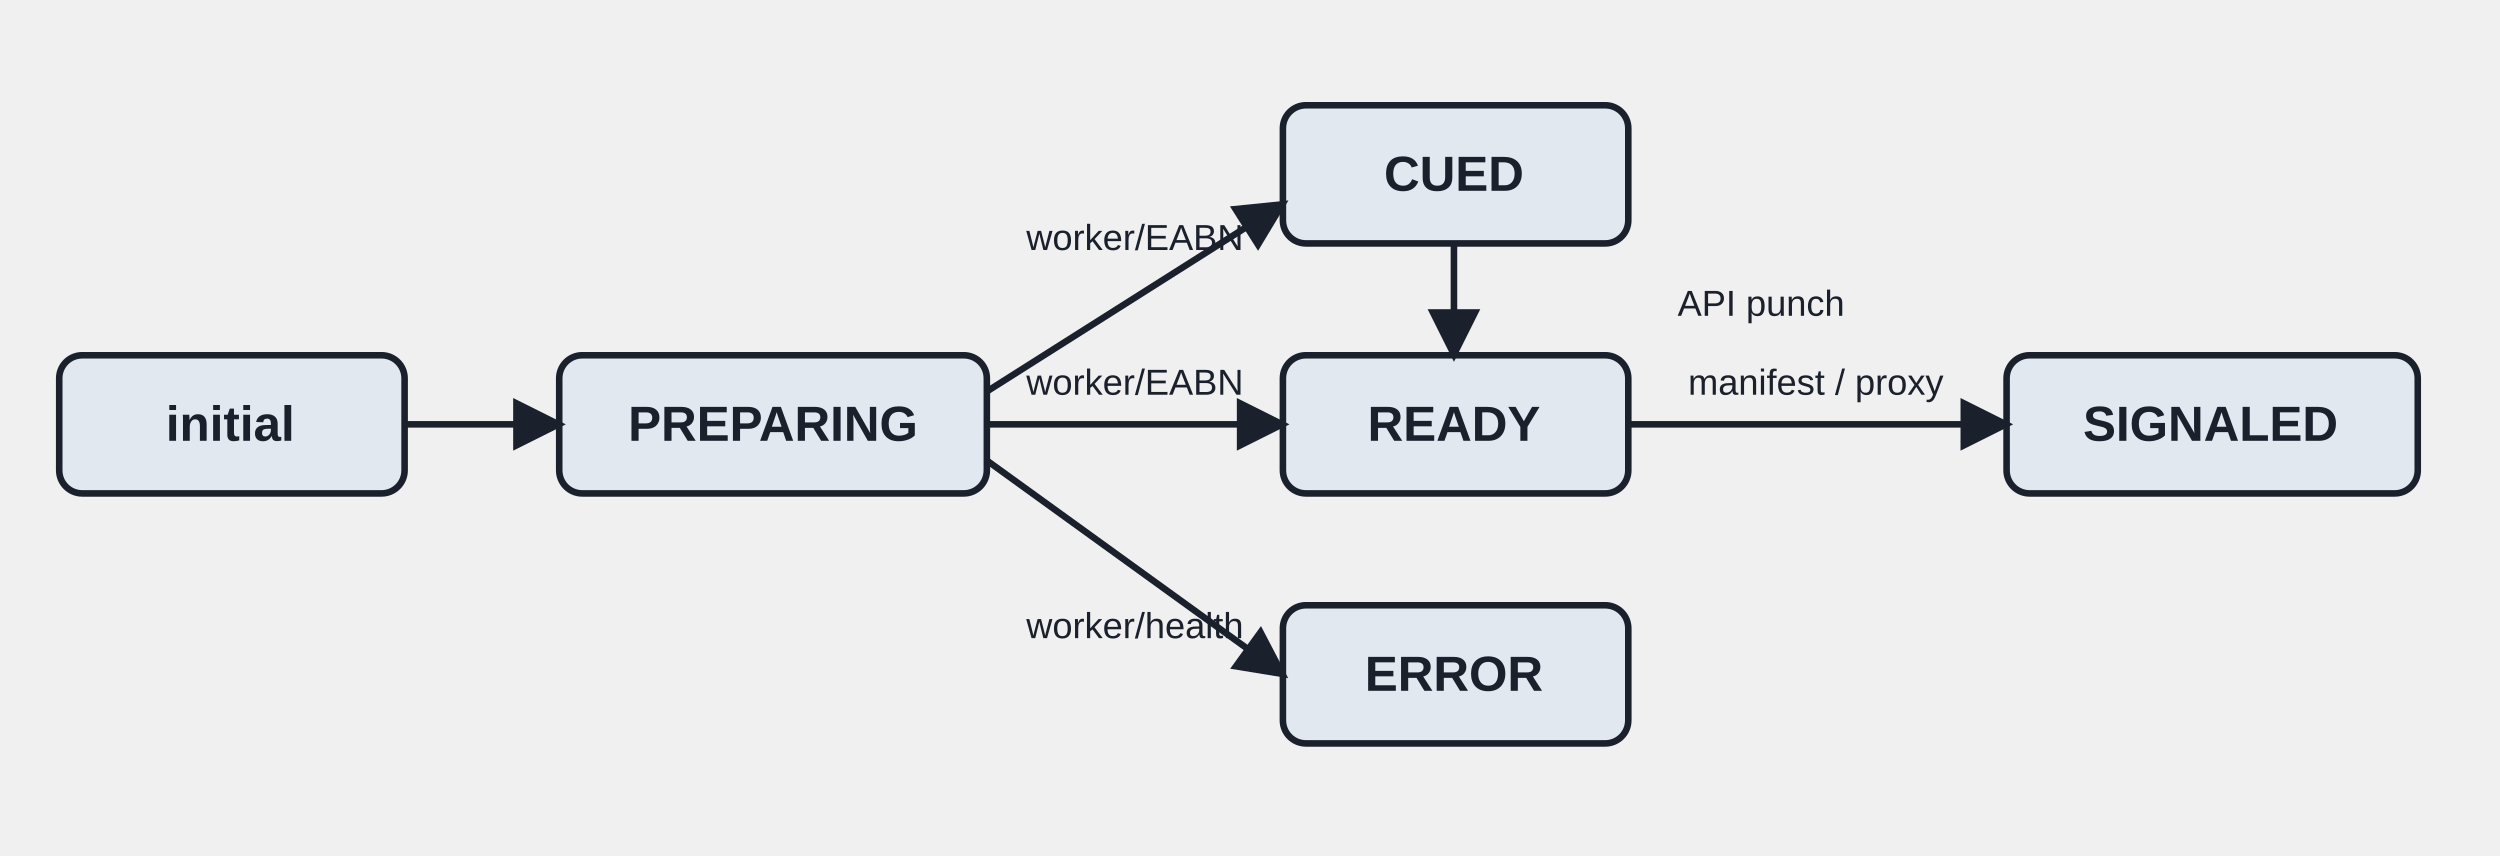
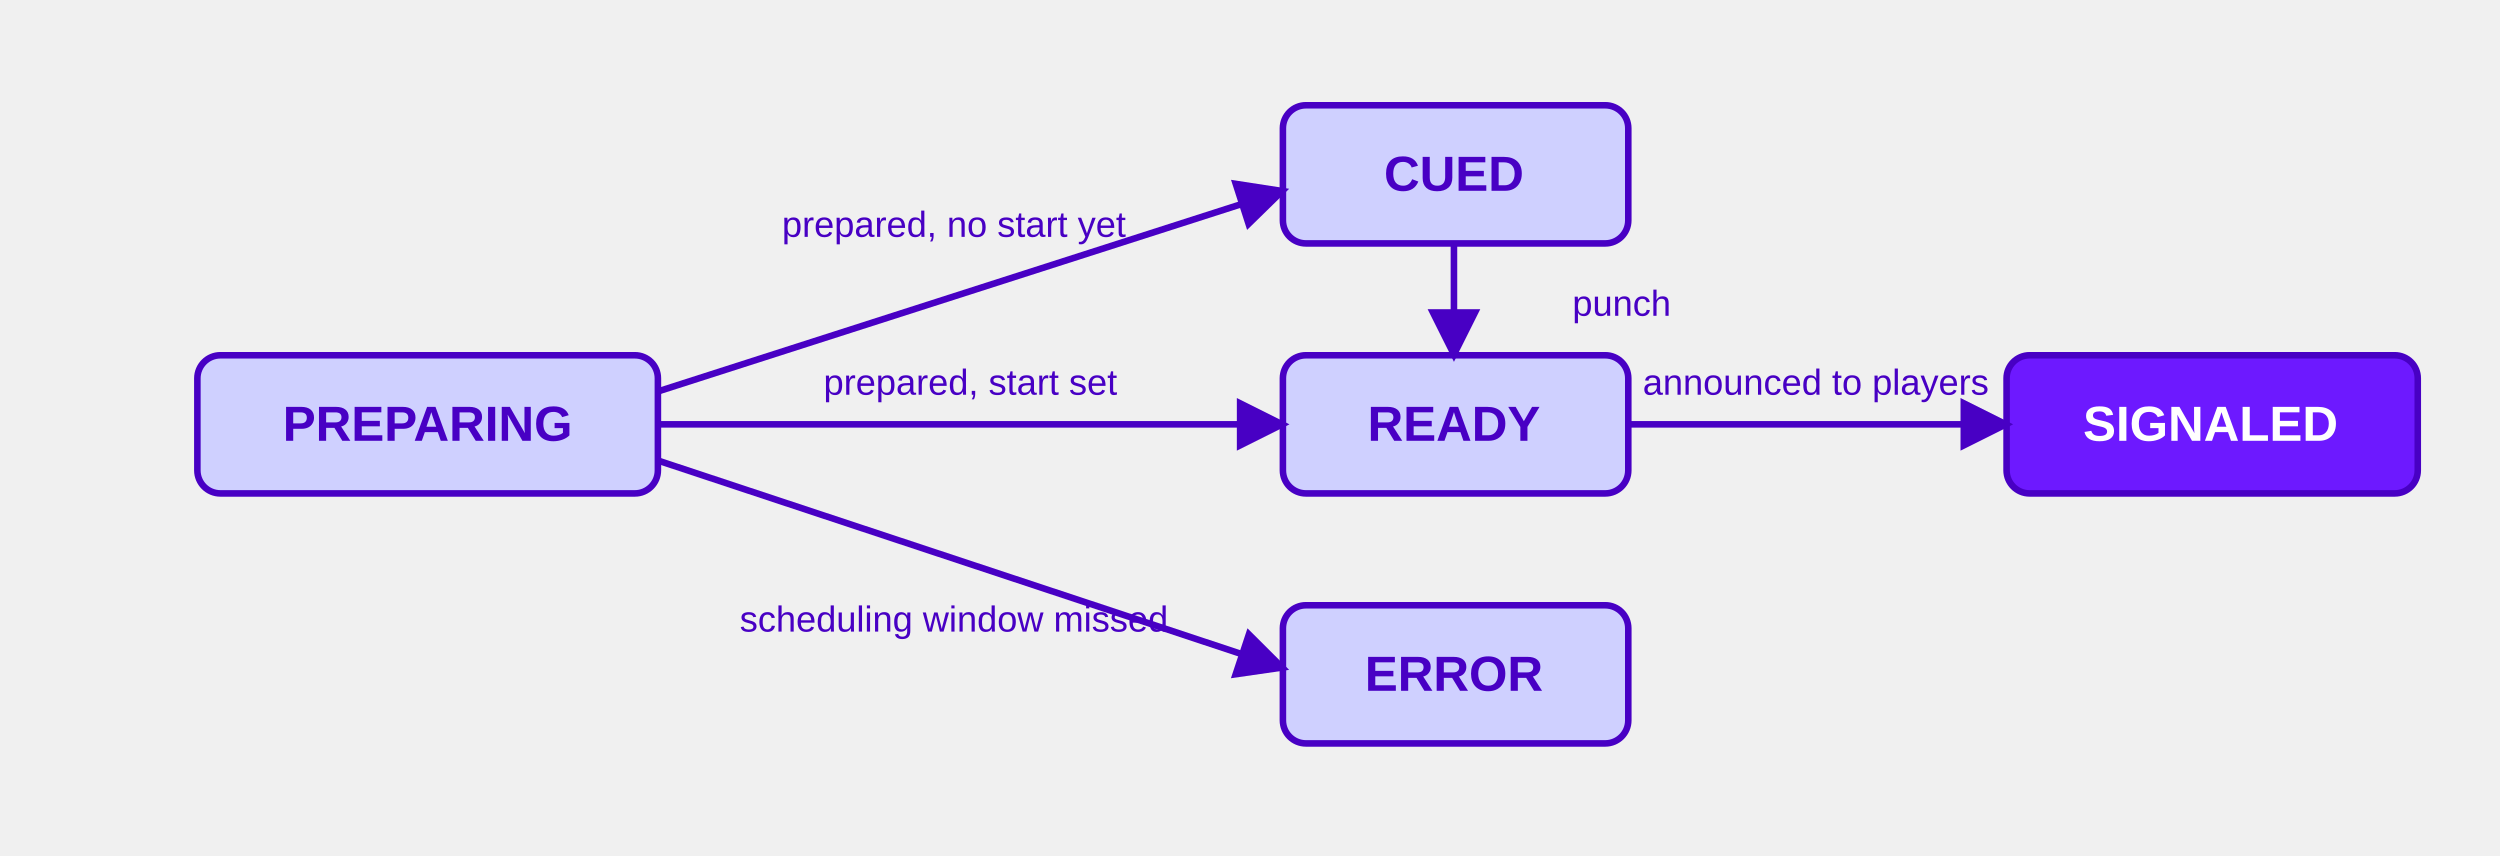
- <svg xmlns="http://www.w3.org/2000/svg" width="760" height="260" viewBox="0 0 760 260" role="img" aria-label="Break lifecycle: initial to preparing, preparing to cued or ready or error, cued to ready, and ready to signaled">
+ <svg xmlns="http://www.w3.org/2000/svg" width="760" height="260" viewBox="0 0 760 260" role="img" aria-label="Break lifecycle: preparing to cued, ready, or error; cued to ready via punch; ready to signaled when announced to players">
  <defs>
    <marker id="arrow" markerWidth="8" markerHeight="8" refX="7" refY="4" orient="auto">
-       <path d="M0,0 L8,4 L0,8 z" fill="#1A202C" />
+       <path d="M0,0 L8,4 L0,8 z" fill="#4800c4" />
    </marker>
  </defs>
-   <rect x="18" y="108" width="105" height="42" rx="7" fill="#E2E8F0" stroke="#1A202C" stroke-width="2" />
-   <text x="70" y="134" text-anchor="middle" font-family="Arial, sans-serif" font-size="15" font-weight="bold" fill="#1A202C">initial</text>
-   <rect x="170" y="108" width="130" height="42" rx="7" fill="#E2E8F0" stroke="#1A202C" stroke-width="2" />
-   <text x="235" y="134" text-anchor="middle" font-family="Arial, sans-serif" font-size="15" font-weight="bold" fill="#1A202C">PREPARING</text>
-   <rect x="390" y="32" width="105" height="42" rx="7" fill="#E2E8F0" stroke="#1A202C" stroke-width="2" />
-   <text x="442" y="58" text-anchor="middle" font-family="Arial, sans-serif" font-size="15" font-weight="bold" fill="#1A202C">CUED</text>
-   <rect x="390" y="108" width="105" height="42" rx="7" fill="#E2E8F0" stroke="#1A202C" stroke-width="2" />
-   <text x="442" y="134" text-anchor="middle" font-family="Arial, sans-serif" font-size="15" font-weight="bold" fill="#1A202C">READY</text>
-   <rect x="390" y="184" width="105" height="42" rx="7" fill="#E2E8F0" stroke="#1A202C" stroke-width="2" />
-   <text x="442" y="210" text-anchor="middle" font-family="Arial, sans-serif" font-size="15" font-weight="bold" fill="#1A202C">ERROR</text>
-   <rect x="610" y="108" width="125" height="42" rx="7" fill="#E2E8F0" stroke="#1A202C" stroke-width="2" />
-   <text x="672" y="134" text-anchor="middle" font-family="Arial, sans-serif" font-size="15" font-weight="bold" fill="#1A202C">SIGNALED</text>
-   <line x1="123" y1="129" x2="170" y2="129" stroke="#1A202C" stroke-width="2" marker-end="url(#arrow)" />
-   <line x1="300" y1="119" x2="390" y2="62" stroke="#1A202C" stroke-width="2" marker-end="url(#arrow)" />
-   <text x="345" y="76" text-anchor="middle" font-family="Arial, sans-serif" font-size="11" fill="#1A202C">worker/EABN</text>
-   <line x1="300" y1="129" x2="390" y2="129" stroke="#1A202C" stroke-width="2" marker-end="url(#arrow)" />
-   <text x="345" y="120" text-anchor="middle" font-family="Arial, sans-serif" font-size="11" fill="#1A202C">worker/EABN</text>
-   <line x1="300" y1="140" x2="390" y2="205" stroke="#1A202C" stroke-width="2" marker-end="url(#arrow)" />
-   <text x="345" y="194" text-anchor="middle" font-family="Arial, sans-serif" font-size="11" fill="#1A202C">worker/health</text>
-   <line x1="442" y1="74" x2="442" y2="108" stroke="#1A202C" stroke-width="2" marker-end="url(#arrow)" />
-   <text x="510" y="96" font-family="Arial, sans-serif" font-size="11" fill="#1A202C">API punch</text>
-   <line x1="495" y1="129" x2="610" y2="129" stroke="#1A202C" stroke-width="2" marker-end="url(#arrow)" />
-   <text x="552" y="120" text-anchor="middle" font-family="Arial, sans-serif" font-size="11" fill="#1A202C">manifest / proxy</text>
+   <rect x="60" y="108" width="140" height="42" rx="7" fill="#cfd0ff" stroke="#4800c4" stroke-width="2" />
+   <text x="130" y="134" text-anchor="middle" font-family="Arial, sans-serif" font-size="15" font-weight="bold" fill="#4800c4">PREPARING</text>
+   <rect x="390" y="32" width="105" height="42" rx="7" fill="#cfd0ff" stroke="#4800c4" stroke-width="2" />
+   <text x="442" y="58" text-anchor="middle" font-family="Arial, sans-serif" font-size="15" font-weight="bold" fill="#4800c4">CUED</text>
+   <rect x="390" y="108" width="105" height="42" rx="7" fill="#cfd0ff" stroke="#4800c4" stroke-width="2" />
+   <text x="442" y="134" text-anchor="middle" font-family="Arial, sans-serif" font-size="15" font-weight="bold" fill="#4800c4">READY</text>
+   <rect x="390" y="184" width="105" height="42" rx="7" fill="#cfd0ff" stroke="#4800c4" stroke-width="2" />
+   <text x="442" y="210" text-anchor="middle" font-family="Arial, sans-serif" font-size="15" font-weight="bold" fill="#4800c4">ERROR</text>
+   <rect x="610" y="108" width="125" height="42" rx="7" fill="#6d19ff" stroke="#4800c4" stroke-width="2" />
+   <text x="672" y="134" text-anchor="middle" font-family="Arial, sans-serif" font-size="15" font-weight="bold" fill="#FFFFFF">SIGNALED</text>
+   <line x1="200" y1="119" x2="390" y2="58" stroke="#4800c4" stroke-width="2" marker-end="url(#arrow)" />
+   <text x="290" y="72" text-anchor="middle" font-family="Arial, sans-serif" font-size="11" fill="#4800c4">prepared, no start yet</text>
+   <line x1="200" y1="129" x2="390" y2="129" stroke="#4800c4" stroke-width="2" marker-end="url(#arrow)" />
+   <text x="295" y="120" text-anchor="middle" font-family="Arial, sans-serif" font-size="11" fill="#4800c4">prepared, start set</text>
+   <line x1="200" y1="140" x2="390" y2="203" stroke="#4800c4" stroke-width="2" marker-end="url(#arrow)" />
+   <text x="290" y="192" text-anchor="middle" font-family="Arial, sans-serif" font-size="11" fill="#4800c4">scheduling window missed</text>
+   <line x1="442" y1="74" x2="442" y2="108" stroke="#4800c4" stroke-width="2" marker-end="url(#arrow)" />
+   <text x="478" y="96" font-family="Arial, sans-serif" font-size="11" fill="#4800c4">punch</text>
+   <line x1="495" y1="129" x2="610" y2="129" stroke="#4800c4" stroke-width="2" marker-end="url(#arrow)" />
+   <text x="552" y="120" text-anchor="middle" font-family="Arial, sans-serif" font-size="11" fill="#4800c4">announced to players</text>
</svg>
